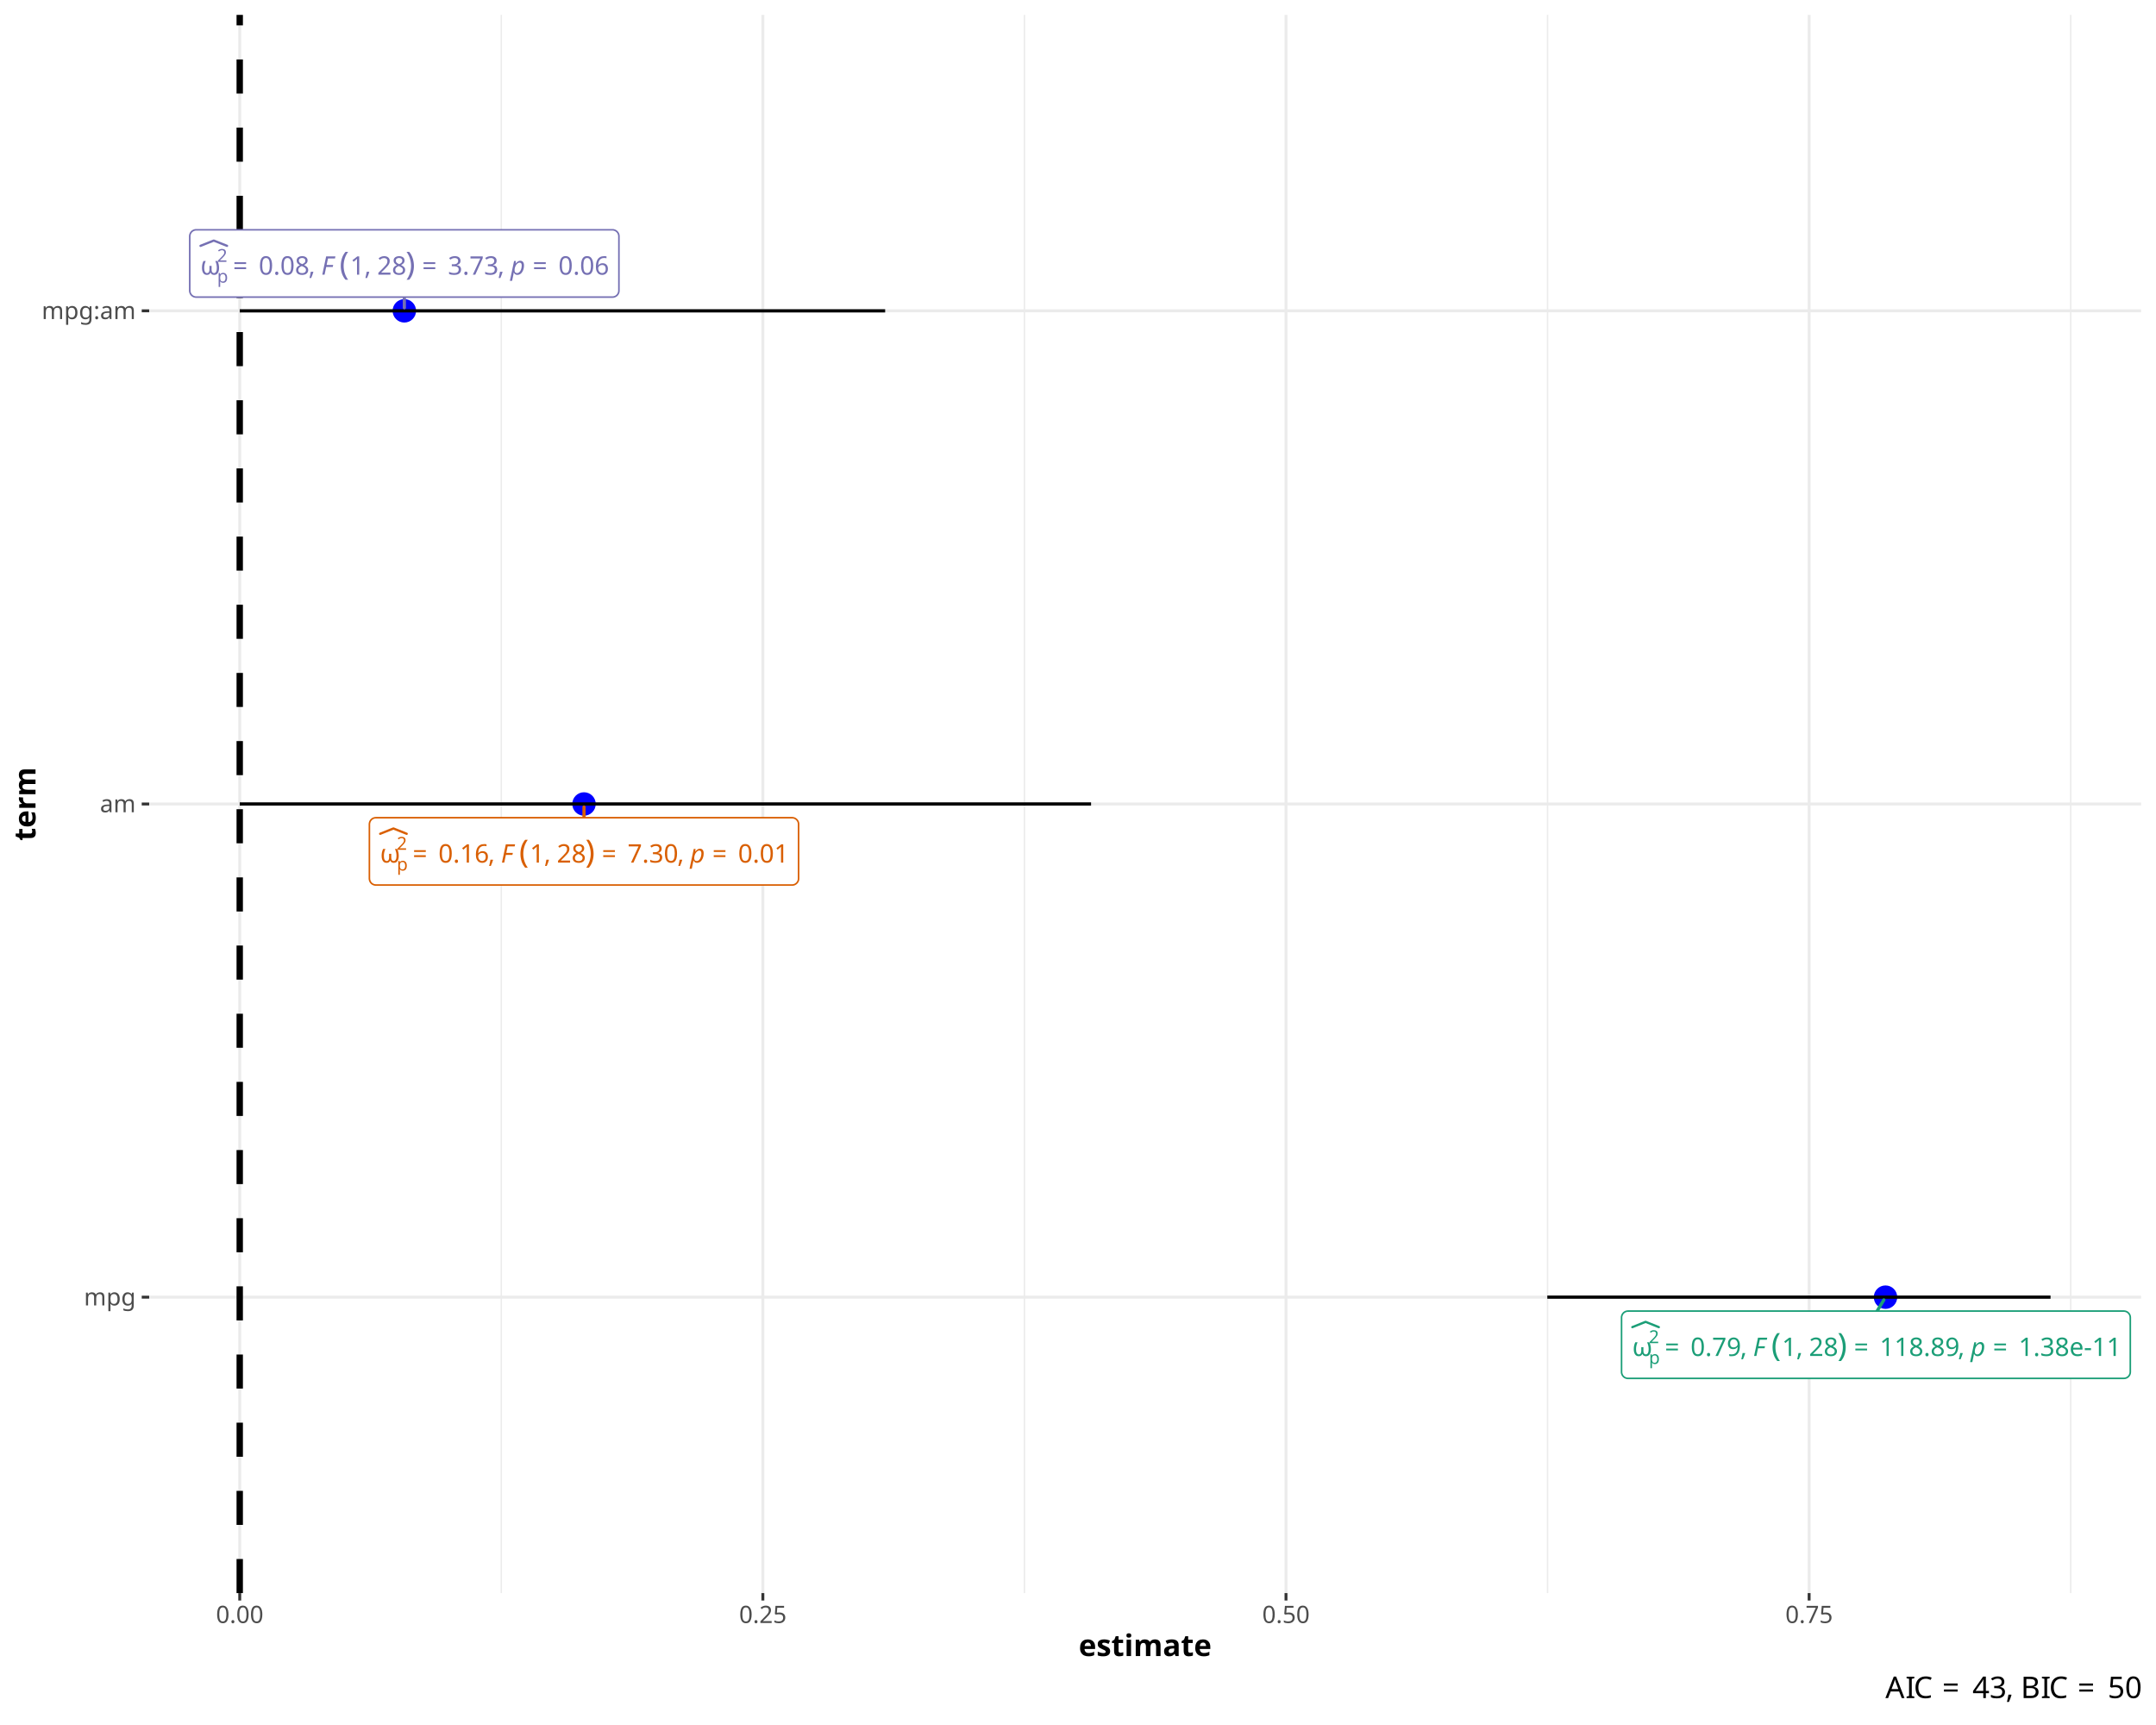
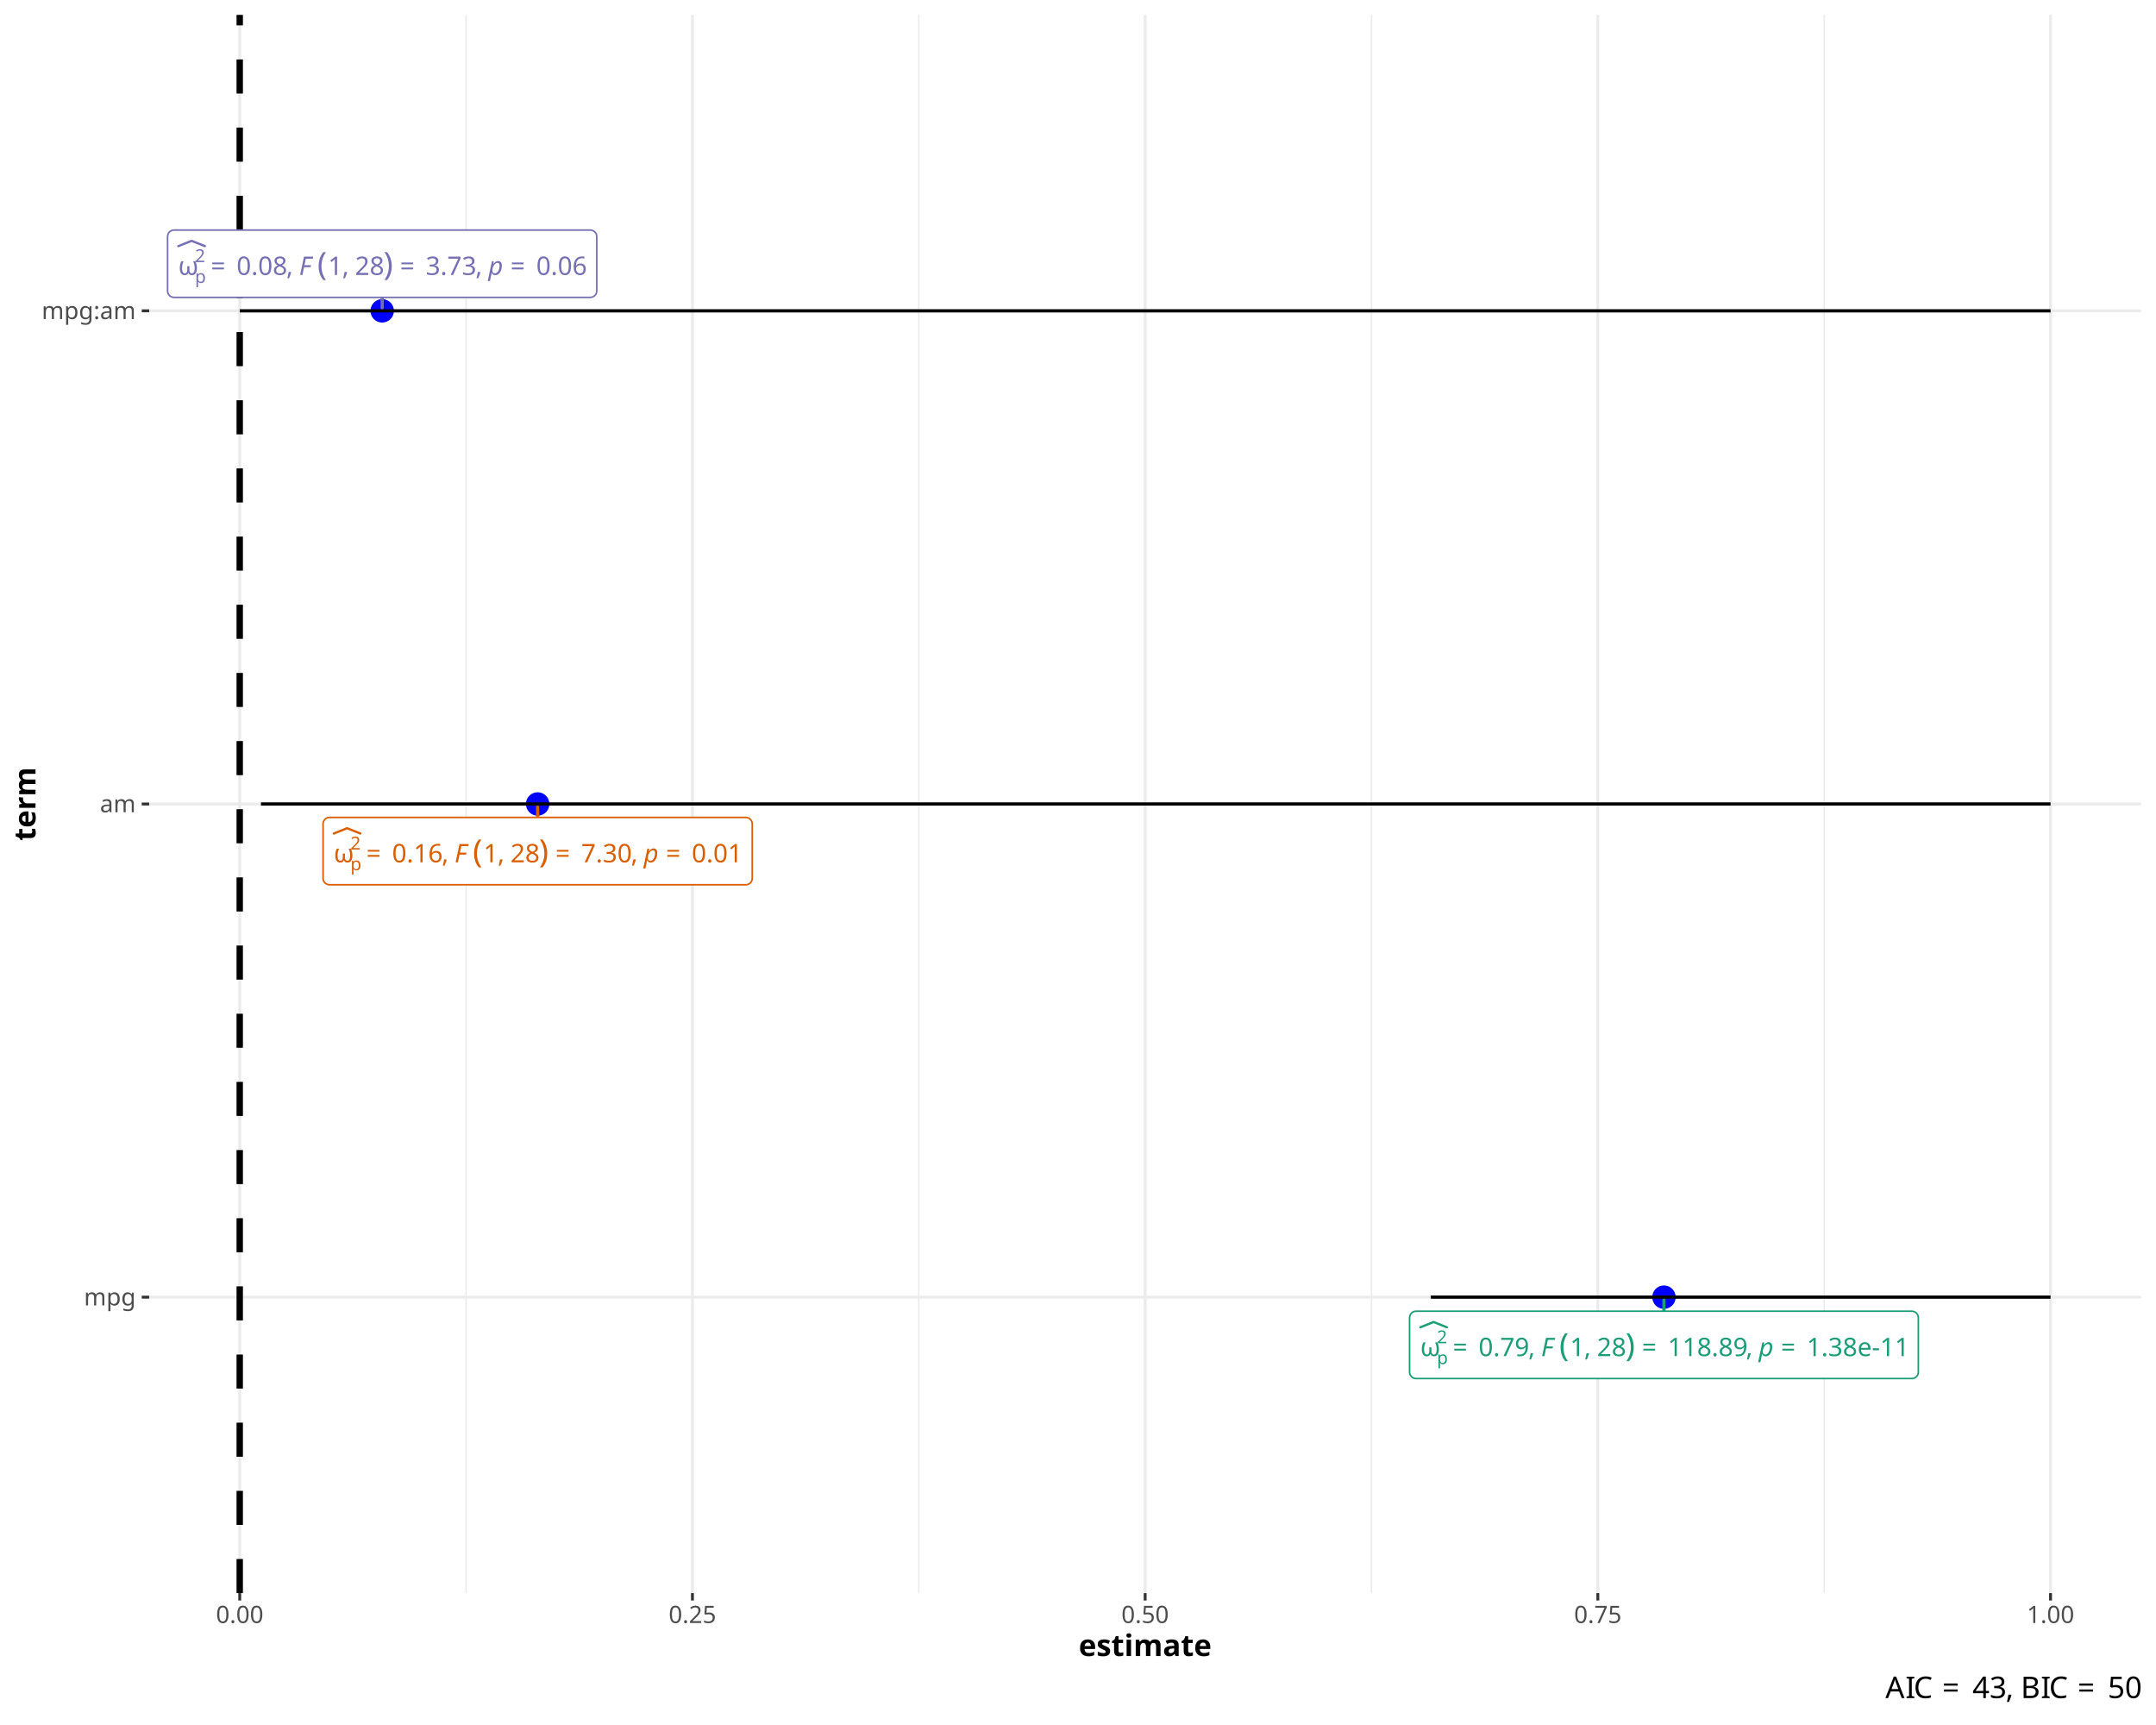
<svg xmlns="http://www.w3.org/2000/svg" class="svglite" data-engine-version="2.0" width="720.00pt" height="576.00pt" viewBox="0 0 720.00 576.00">
  <defs>
    <style type="text/css">
    .svglite line, .svglite polyline, .svglite polygon, .svglite path, .svglite rect, .svglite circle {
      fill: none;
      stroke: #000000;
      stroke-linecap: round;
      stroke-linejoin: round;
      stroke-miterlimit: 10.00;
    }
  </style>
  </defs>
  <rect width="100%" height="100%" style="stroke: none; fill: #FFFFFF;" />
  <defs>
    <clipPath id="cpMC4wMHw3MjAuMDB8MC4wMHw1NzYuMDA=">
      <rect x="0.00" y="0.00" width="720.00" height="576.00" />
    </clipPath>
  </defs>
  <g clip-path="url(#cpMC4wMHw3MjAuMDB8MC4wMHw1NzYuMDA=)">
    <rect x="0.00" y="0.00" width="720.00" height="576.00" style="stroke-width: 0.97; stroke: #FFFFFF; fill: #FFFFFF;" />
  </g>
  <defs>
    <clipPath id="cpNDkuODJ8NzE1LjAyfDQuOTh8NTMxLjk1">
      <rect x="49.82" y="4.98" width="665.20" height="526.97" />
    </clipPath>
  </defs>
  <g clip-path="url(#cpNDkuODJ8NzE1LjAyfDQuOTh8NTMxLjk1)">
    <rect x="49.82" y="4.98" width="665.20" height="526.97" style="stroke-width: 0.97; stroke: none; fill: #FFFFFF;" />
-     <polyline points="167.41,531.95 167.41,4.98 " style="stroke-width: 0.48; stroke: #EBEBEB; stroke-linecap: butt;" />
-     <polyline points="342.11,531.95 342.11,4.98 " style="stroke-width: 0.48; stroke: #EBEBEB; stroke-linecap: butt;" />
-     <polyline points="516.81,531.95 516.81,4.98 " style="stroke-width: 0.48; stroke: #EBEBEB; stroke-linecap: butt;" />
-     <polyline points="691.51,531.95 691.51,4.98 " style="stroke-width: 0.48; stroke: #EBEBEB; stroke-linecap: butt;" />
+     <polyline points="155.65,531.95 155.65,4.98 " style="stroke-width: 0.48; stroke: #EBEBEB; stroke-linecap: butt;" />
+     <polyline points="306.83,531.95 306.83,4.98 " style="stroke-width: 0.48; stroke: #EBEBEB; stroke-linecap: butt;" />
+     <polyline points="458.01,531.95 458.01,4.98 " style="stroke-width: 0.48; stroke: #EBEBEB; stroke-linecap: butt;" />
+     <polyline points="609.19,531.95 609.19,4.98 " style="stroke-width: 0.48; stroke: #EBEBEB; stroke-linecap: butt;" />
    <polyline points="49.82,433.14 715.02,433.14 " style="stroke-width: 0.97; stroke: #EBEBEB; stroke-linecap: butt;" />
    <polyline points="49.82,268.46 715.02,268.46 " style="stroke-width: 0.97; stroke: #EBEBEB; stroke-linecap: butt;" />
    <polyline points="49.82,103.79 715.02,103.79 " style="stroke-width: 0.97; stroke: #EBEBEB; stroke-linecap: butt;" />
    <polyline points="80.06,531.95 80.06,4.98 " style="stroke-width: 0.97; stroke: #EBEBEB; stroke-linecap: butt;" />
-     <polyline points="254.76,531.95 254.76,4.98 " style="stroke-width: 0.97; stroke: #EBEBEB; stroke-linecap: butt;" />
-     <polyline points="429.46,531.95 429.46,4.98 " style="stroke-width: 0.97; stroke: #EBEBEB; stroke-linecap: butt;" />
-     <polyline points="604.16,531.95 604.16,4.98 " style="stroke-width: 0.97; stroke: #EBEBEB; stroke-linecap: butt;" />
-     <circle cx="629.67" cy="433.14" r="3.56" style="stroke-width: 0.71; stroke: #0000FF; fill: #0000FF;" />
-     <circle cx="195.03" cy="268.46" r="3.56" style="stroke-width: 0.71; stroke: #0000FF; fill: #0000FF;" />
-     <circle cx="135.03" cy="103.79" r="3.56" style="stroke-width: 0.71; stroke: #0000FF; fill: #0000FF;" />
+     <polyline points="231.24,531.95 231.24,4.98 " style="stroke-width: 0.97; stroke: #EBEBEB; stroke-linecap: butt;" />
+     <polyline points="382.42,531.95 382.42,4.98 " style="stroke-width: 0.97; stroke: #EBEBEB; stroke-linecap: butt;" />
+     <polyline points="533.60,531.95 533.60,4.98 " style="stroke-width: 0.97; stroke: #EBEBEB; stroke-linecap: butt;" />
+     <polyline points="684.78,531.95 684.78,4.98 " style="stroke-width: 0.97; stroke: #EBEBEB; stroke-linecap: butt;" />
+     <circle cx="555.68" cy="433.14" r="3.56" style="stroke-width: 0.71; stroke: #0000FF; fill: #0000FF;" />
+     <circle cx="179.55" cy="268.46" r="3.56" style="stroke-width: 0.71; stroke: #0000FF; fill: #0000FF;" />
+     <circle cx="127.63" cy="103.79" r="3.56" style="stroke-width: 0.71; stroke: #0000FF; fill: #0000FF;" />
    <polyline points="684.78,433.14 684.78,433.14 " style="stroke-width: 1.07; stroke-linecap: butt;" />
-     <polyline points="684.78,433.14 516.73,433.14 " style="stroke-width: 1.07; stroke-linecap: butt;" />
-     <polyline points="516.73,433.14 516.73,433.14 " style="stroke-width: 1.07; stroke-linecap: butt;" />
-     <polyline points="364.36,268.46 364.36,268.46 " style="stroke-width: 1.07; stroke-linecap: butt;" />
-     <polyline points="364.36,268.46 80.06,268.46 " style="stroke-width: 1.07; stroke-linecap: butt;" />
-     <polyline points="80.06,268.46 80.06,268.46 " style="stroke-width: 1.07; stroke-linecap: butt;" />
-     <polyline points="295.60,103.79 295.60,103.79 " style="stroke-width: 1.07; stroke-linecap: butt;" />
-     <polyline points="295.60,103.79 80.06,103.79 " style="stroke-width: 1.07; stroke-linecap: butt;" />
+     <polyline points="684.78,433.14 477.82,433.14 " style="stroke-width: 1.07; stroke-linecap: butt;" />
+     <polyline points="477.82,433.14 477.82,433.14 " style="stroke-width: 1.07; stroke-linecap: butt;" />
+     <polyline points="684.78,268.46 684.78,268.46 " style="stroke-width: 1.07; stroke-linecap: butt;" />
+     <polyline points="684.78,268.46 87.15,268.46 " style="stroke-width: 1.07; stroke-linecap: butt;" />
+     <polyline points="87.15,268.46 87.15,268.46 " style="stroke-width: 1.07; stroke-linecap: butt;" />
+     <polyline points="684.78,103.79 684.78,103.79 " style="stroke-width: 1.07; stroke-linecap: butt;" />
+     <polyline points="684.78,103.79 80.06,103.79 " style="stroke-width: 1.07; stroke-linecap: butt;" />
    <polyline points="80.06,103.79 80.06,103.79 " style="stroke-width: 1.07; stroke-linecap: butt;" />
    <line x1="80.06" y1="531.95" x2="80.06" y2="4.98" style="stroke-width: 2.13; stroke-dasharray: 11.38,11.38; stroke-linecap: butt;" />
-     <line x1="626.86" y1="437.78" x2="629.11" y2="434.07" style="stroke-width: 1.07; stroke: #1B9E77;" />
-     <line x1="195.03" y1="273.04" x2="195.03" y2="269.49" style="stroke-width: 1.07; stroke: #D95F02;" />
-     <line x1="135.03" y1="99.21" x2="135.03" y2="102.76" style="stroke-width: 1.07; stroke: #7570B3;" />
-     <polygon points="543.68,460.26 709.26,460.26 709.17,460.26 709.52,460.25 709.86,460.18 710.18,460.06 710.49,459.88 710.75,459.66 710.99,459.40 711.17,459.11 711.31,458.79 711.39,458.45 711.42,458.10 711.42,458.10 711.42,439.94 711.42,439.94 711.39,439.60 711.31,439.26 711.17,438.94 710.99,438.65 710.75,438.39 710.49,438.17 710.18,437.99 709.86,437.87 709.52,437.80 709.26,437.78 543.68,437.78 543.94,437.80 543.59,437.79 543.24,437.83 542.91,437.92 542.60,438.07 542.31,438.27 542.06,438.51 541.85,438.79 541.69,439.10 541.58,439.43 541.52,439.77 541.52,439.94 541.52,458.10 541.52,457.93 541.52,458.28 541.58,458.62 541.69,458.95 541.85,459.26 542.06,459.54 542.31,459.78 542.60,459.98 542.91,460.12 543.24,460.22 543.59,460.26 " style="stroke-width: 0.53; stroke: #1B9E77; fill: #FFFFFF;" />
-     <text x="545.12" y="452.78" style="font-size: 8.54px; fill: #1B9E77; font-family: sans;" textLength="5.53px" lengthAdjust="spacingAndGlyphs">ω</text>
-     <text x="550.65" y="455.42" style="font-size: 5.98px; fill: #1B9E77; font-family: sans;" textLength="3.32px" lengthAdjust="spacingAndGlyphs">p</text>
-     <text x="550.65" y="448.49" style="font-size: 5.98px; fill: #1B9E77; font-family: sans;" textLength="3.32px" lengthAdjust="spacingAndGlyphs">2</text>
-     <polyline points="545.12,443.15 549.54,441.38 553.97,443.15 " style="stroke-width: 0.75; stroke: #1B9E77;" />
-     <text x="555.95" y="452.78" style="font-size: 8.54px; fill: #1B9E77; font-family: sans;" textLength="6.63px" lengthAdjust="spacingAndGlyphs">=</text>
-     <text x="564.55" y="452.78" style="font-size: 8.54px; fill: #1B9E77; font-family: sans;" textLength="16.61px" lengthAdjust="spacingAndGlyphs">0.79</text>
-     <text x="581.16" y="452.78" style="font-size: 8.54px; fill: #1B9E77; font-family: sans;" textLength="2.14px" lengthAdjust="spacingAndGlyphs">,</text>
-     <text x="583.30" y="452.78" style="font-size: 8.54px; fill: #1B9E77; font-family: sans;" textLength="2.14px" lengthAdjust="spacingAndGlyphs"> </text>
-     <text x="585.44" y="452.78" style="font-size: 8.54px; font-style: italic; fill: #1B9E77; font-family: sans;" textLength="5.21px" lengthAdjust="spacingAndGlyphs">F</text>
-     <text x="591.53" y="452.78" style="font-size: 10.67px; fill: #1B9E77; font-family: sans;" textLength="3.55px" lengthAdjust="spacingAndGlyphs">(</text>
-     <text x="595.08" y="452.78" style="font-size: 8.54px; fill: #1B9E77; font-family: sans;" textLength="4.75px" lengthAdjust="spacingAndGlyphs">1</text>
-     <text x="599.83" y="452.78" style="font-size: 8.54px; fill: #1B9E77; font-family: sans;" textLength="2.14px" lengthAdjust="spacingAndGlyphs">,</text>
-     <text x="601.97" y="452.78" style="font-size: 8.54px; fill: #1B9E77; font-family: sans;" textLength="2.14px" lengthAdjust="spacingAndGlyphs"> </text>
-     <text x="604.10" y="452.78" style="font-size: 8.54px; fill: #1B9E77; font-family: sans;" textLength="9.50px" lengthAdjust="spacingAndGlyphs">28</text>
-     <text x="613.60" y="452.78" style="font-size: 10.67px; fill: #1B9E77; font-family: sans;" textLength="3.55px" lengthAdjust="spacingAndGlyphs">)</text>
-     <text x="619.12" y="452.78" style="font-size: 8.54px; fill: #1B9E77; font-family: sans;" textLength="6.63px" lengthAdjust="spacingAndGlyphs">=</text>
-     <text x="627.72" y="452.78" style="font-size: 8.54px; fill: #1B9E77; font-family: sans;" textLength="26.11px" lengthAdjust="spacingAndGlyphs">118.89</text>
-     <text x="653.83" y="452.78" style="font-size: 8.54px; fill: #1B9E77; font-family: sans;" textLength="2.14px" lengthAdjust="spacingAndGlyphs">,</text>
-     <text x="655.97" y="452.78" style="font-size: 8.54px; fill: #1B9E77; font-family: sans;" textLength="2.14px" lengthAdjust="spacingAndGlyphs"> </text>
-     <text x="658.10" y="452.78" style="font-size: 8.54px; font-style: italic; fill: #1B9E77; font-family: sans;" textLength="4.75px" lengthAdjust="spacingAndGlyphs">p</text>
-     <text x="665.52" y="452.78" style="font-size: 8.54px; fill: #1B9E77; font-family: sans;" textLength="6.63px" lengthAdjust="spacingAndGlyphs">=</text>
-     <text x="674.12" y="452.78" style="font-size: 8.54px; fill: #1B9E77; font-family: sans;" textLength="33.70px" lengthAdjust="spacingAndGlyphs">1.38e-11</text>
-     <polygon points="125.52,295.52 264.53,295.52 264.44,295.52 264.79,295.51 265.13,295.44 265.45,295.32 265.75,295.14 266.02,294.92 266.25,294.66 266.44,294.37 266.58,294.05 266.66,293.71 266.69,293.36 266.69,293.36 266.69,275.20 266.69,275.20 266.66,274.86 266.58,274.52 266.44,274.20 266.25,273.91 266.02,273.65 265.75,273.43 265.45,273.25 265.13,273.13 264.79,273.06 264.53,273.04 125.52,273.04 125.78,273.06 125.44,273.05 125.09,273.09 124.76,273.18 124.44,273.33 124.16,273.53 123.91,273.77 123.70,274.05 123.54,274.36 123.43,274.69 123.37,275.03 123.36,275.20 123.36,293.36 123.37,293.19 123.37,293.54 123.43,293.88 123.54,294.21 123.70,294.52 123.91,294.80 124.16,295.04 124.44,295.23 124.76,295.38 125.09,295.48 125.44,295.52 " style="stroke-width: 0.53; stroke: #D95F02; fill: #FFFFFF;" />
-     <text x="126.96" y="288.04" style="font-size: 8.54px; fill: #D95F02; font-family: sans;" textLength="5.53px" lengthAdjust="spacingAndGlyphs">ω</text>
-     <text x="132.50" y="290.68" style="font-size: 5.98px; fill: #D95F02; font-family: sans;" textLength="3.32px" lengthAdjust="spacingAndGlyphs">p</text>
-     <text x="132.50" y="283.75" style="font-size: 5.98px; fill: #D95F02; font-family: sans;" textLength="3.32px" lengthAdjust="spacingAndGlyphs">2</text>
-     <polyline points="126.96,278.41 131.39,276.64 135.82,278.41 " style="stroke-width: 0.75; stroke: #D95F02;" />
-     <text x="137.80" y="288.04" style="font-size: 8.54px; fill: #D95F02; font-family: sans;" textLength="6.63px" lengthAdjust="spacingAndGlyphs">=</text>
-     <text x="146.40" y="288.04" style="font-size: 8.54px; fill: #D95F02; font-family: sans;" textLength="16.61px" lengthAdjust="spacingAndGlyphs">0.16</text>
-     <text x="163.01" y="288.04" style="font-size: 8.54px; fill: #D95F02; font-family: sans;" textLength="2.14px" lengthAdjust="spacingAndGlyphs">,</text>
-     <text x="165.15" y="288.04" style="font-size: 8.54px; fill: #D95F02; font-family: sans;" textLength="2.14px" lengthAdjust="spacingAndGlyphs"> </text>
-     <text x="167.28" y="288.04" style="font-size: 8.54px; font-style: italic; fill: #D95F02; font-family: sans;" textLength="5.21px" lengthAdjust="spacingAndGlyphs">F</text>
-     <text x="173.38" y="288.04" style="font-size: 10.67px; fill: #D95F02; font-family: sans;" textLength="3.55px" lengthAdjust="spacingAndGlyphs">(</text>
-     <text x="176.93" y="288.04" style="font-size: 8.54px; fill: #D95F02; font-family: sans;" textLength="4.75px" lengthAdjust="spacingAndGlyphs">1</text>
-     <text x="181.68" y="288.04" style="font-size: 8.54px; fill: #D95F02; font-family: sans;" textLength="2.14px" lengthAdjust="spacingAndGlyphs">,</text>
-     <text x="183.82" y="288.04" style="font-size: 8.54px; fill: #D95F02; font-family: sans;" textLength="2.14px" lengthAdjust="spacingAndGlyphs"> </text>
-     <text x="185.95" y="288.04" style="font-size: 8.54px; fill: #D95F02; font-family: sans;" textLength="9.50px" lengthAdjust="spacingAndGlyphs">28</text>
-     <text x="195.45" y="288.04" style="font-size: 10.67px; fill: #D95F02; font-family: sans;" textLength="3.55px" lengthAdjust="spacingAndGlyphs">)</text>
-     <text x="200.97" y="288.04" style="font-size: 8.54px; fill: #D95F02; font-family: sans;" textLength="6.63px" lengthAdjust="spacingAndGlyphs">=</text>
-     <text x="209.57" y="288.04" style="font-size: 8.54px; fill: #D95F02; font-family: sans;" textLength="16.61px" lengthAdjust="spacingAndGlyphs">7.30</text>
-     <text x="226.19" y="288.04" style="font-size: 8.54px; fill: #D95F02; font-family: sans;" textLength="2.14px" lengthAdjust="spacingAndGlyphs">,</text>
-     <text x="228.32" y="288.04" style="font-size: 8.54px; fill: #D95F02; font-family: sans;" textLength="2.14px" lengthAdjust="spacingAndGlyphs"> </text>
-     <text x="230.46" y="288.04" style="font-size: 8.54px; font-style: italic; fill: #D95F02; font-family: sans;" textLength="4.75px" lengthAdjust="spacingAndGlyphs">p</text>
-     <text x="237.87" y="288.04" style="font-size: 8.54px; fill: #D95F02; font-family: sans;" textLength="6.63px" lengthAdjust="spacingAndGlyphs">=</text>
-     <text x="246.47" y="288.04" style="font-size: 8.54px; fill: #D95F02; font-family: sans;" textLength="16.61px" lengthAdjust="spacingAndGlyphs">0.01</text>
-     <polygon points="65.52,99.21 204.53,99.21 204.44,99.21 204.79,99.19 205.13,99.12 205.45,99.00 205.75,98.83 206.02,98.61 206.25,98.35 206.44,98.05 206.58,97.73 206.66,97.39 206.69,97.05 206.69,97.05 206.69,78.89 206.69,78.89 206.66,78.54 206.58,78.20 206.44,77.88 206.25,77.59 206.02,77.33 205.75,77.11 205.45,76.94 205.13,76.81 204.79,76.74 204.53,76.73 65.52,76.73 65.79,76.74 65.44,76.73 65.09,76.77 64.76,76.87 64.44,77.02 64.16,77.21 63.91,77.45 63.70,77.73 63.54,78.04 63.43,78.37 63.37,78.71 63.36,78.89 63.36,97.05 63.37,96.87 63.37,97.22 63.43,97.56 63.54,97.89 63.70,98.20 63.91,98.48 64.16,98.72 64.44,98.92 64.76,99.07 65.09,99.16 65.44,99.21 " style="stroke-width: 0.53; stroke: #7570B3; fill: #FFFFFF;" />
-     <text x="66.96" y="91.72" style="font-size: 8.54px; fill: #7570B3; font-family: sans;" textLength="5.53px" lengthAdjust="spacingAndGlyphs">ω</text>
-     <text x="72.50" y="94.37" style="font-size: 5.98px; fill: #7570B3; font-family: sans;" textLength="3.32px" lengthAdjust="spacingAndGlyphs">p</text>
-     <text x="72.50" y="87.44" style="font-size: 5.98px; fill: #7570B3; font-family: sans;" textLength="3.32px" lengthAdjust="spacingAndGlyphs">2</text>
-     <polyline points="66.96,82.09 71.39,80.33 75.82,82.09 " style="stroke-width: 0.75; stroke: #7570B3;" />
-     <text x="77.80" y="91.72" style="font-size: 8.54px; fill: #7570B3; font-family: sans;" textLength="6.63px" lengthAdjust="spacingAndGlyphs">=</text>
-     <text x="86.40" y="91.72" style="font-size: 8.54px; fill: #7570B3; font-family: sans;" textLength="16.61px" lengthAdjust="spacingAndGlyphs">0.08</text>
-     <text x="103.01" y="91.72" style="font-size: 8.54px; fill: #7570B3; font-family: sans;" textLength="2.14px" lengthAdjust="spacingAndGlyphs">,</text>
-     <text x="105.15" y="91.72" style="font-size: 8.54px; fill: #7570B3; font-family: sans;" textLength="2.14px" lengthAdjust="spacingAndGlyphs"> </text>
-     <text x="107.28" y="91.72" style="font-size: 8.54px; font-style: italic; fill: #7570B3; font-family: sans;" textLength="5.21px" lengthAdjust="spacingAndGlyphs">F</text>
-     <text x="113.38" y="91.72" style="font-size: 10.67px; fill: #7570B3; font-family: sans;" textLength="3.55px" lengthAdjust="spacingAndGlyphs">(</text>
-     <text x="116.93" y="91.72" style="font-size: 8.54px; fill: #7570B3; font-family: sans;" textLength="4.75px" lengthAdjust="spacingAndGlyphs">1</text>
-     <text x="121.68" y="91.72" style="font-size: 8.54px; fill: #7570B3; font-family: sans;" textLength="2.14px" lengthAdjust="spacingAndGlyphs">,</text>
-     <text x="123.82" y="91.72" style="font-size: 8.54px; fill: #7570B3; font-family: sans;" textLength="2.14px" lengthAdjust="spacingAndGlyphs"> </text>
-     <text x="125.95" y="91.72" style="font-size: 8.54px; fill: #7570B3; font-family: sans;" textLength="9.50px" lengthAdjust="spacingAndGlyphs">28</text>
-     <text x="135.45" y="91.72" style="font-size: 10.67px; fill: #7570B3; font-family: sans;" textLength="3.55px" lengthAdjust="spacingAndGlyphs">)</text>
-     <text x="140.97" y="91.72" style="font-size: 8.54px; fill: #7570B3; font-family: sans;" textLength="6.63px" lengthAdjust="spacingAndGlyphs">=</text>
-     <text x="149.57" y="91.72" style="font-size: 8.54px; fill: #7570B3; font-family: sans;" textLength="16.61px" lengthAdjust="spacingAndGlyphs">3.73</text>
-     <text x="166.19" y="91.72" style="font-size: 8.54px; fill: #7570B3; font-family: sans;" textLength="2.14px" lengthAdjust="spacingAndGlyphs">,</text>
-     <text x="168.32" y="91.72" style="font-size: 8.54px; fill: #7570B3; font-family: sans;" textLength="2.14px" lengthAdjust="spacingAndGlyphs"> </text>
-     <text x="170.46" y="91.72" style="font-size: 8.54px; font-style: italic; fill: #7570B3; font-family: sans;" textLength="4.75px" lengthAdjust="spacingAndGlyphs">p</text>
-     <text x="177.87" y="91.72" style="font-size: 8.54px; fill: #7570B3; font-family: sans;" textLength="6.63px" lengthAdjust="spacingAndGlyphs">=</text>
-     <text x="186.47" y="91.72" style="font-size: 8.54px; fill: #7570B3; font-family: sans;" textLength="16.61px" lengthAdjust="spacingAndGlyphs">0.06</text>
+     <line x1="555.68" y1="437.83" x2="555.68" y2="434.17" style="stroke-width: 1.07; stroke: #1B9E77;" />
+     <line x1="179.55" y1="272.95" x2="179.55" y2="269.49" style="stroke-width: 1.07; stroke: #D95F02;" />
+     <line x1="127.63" y1="99.30" x2="127.63" y2="102.76" style="stroke-width: 1.07; stroke: #7570B3;" />
+     <polygon points="472.89,460.31 638.47,460.31 638.38,460.31 638.73,460.30 639.07,460.23 639.40,460.11 639.70,459.93 639.97,459.71 640.20,459.45 640.38,459.16 640.52,458.84 640.60,458.50 640.63,458.15 640.63,458.15 640.63,439.99 640.63,439.99 640.60,439.65 640.52,439.31 640.38,438.99 640.20,438.70 639.97,438.44 639.70,438.22 639.40,438.04 639.07,437.92 638.73,437.85 638.47,437.83 472.89,437.83 473.15,437.85 472.80,437.83 472.46,437.88 472.12,437.97 471.81,438.12 471.52,438.32 471.27,438.56 471.06,438.84 470.90,439.15 470.79,439.48 470.74,439.82 470.73,439.99 470.73,458.15 470.74,457.98 470.74,458.33 470.79,458.67 470.90,459.00 471.06,459.31 471.27,459.59 471.52,459.83 471.81,460.02 472.12,460.17 472.46,460.27 472.80,460.31 " style="stroke-width: 0.53; stroke: #1B9E77; fill: #FFFFFF;" />
+     <text x="474.33" y="452.83" style="font-size: 8.54px; fill: #1B9E77; font-family: sans;" textLength="5.53px" lengthAdjust="spacingAndGlyphs">ω</text>
+     <text x="479.86" y="455.47" style="font-size: 5.98px; fill: #1B9E77; font-family: sans;" textLength="3.32px" lengthAdjust="spacingAndGlyphs">p</text>
+     <text x="479.86" y="448.54" style="font-size: 5.98px; fill: #1B9E77; font-family: sans;" textLength="3.32px" lengthAdjust="spacingAndGlyphs">2</text>
+     <polyline points="474.33,443.20 478.76,441.43 483.18,443.20 " style="stroke-width: 0.75; stroke: #1B9E77;" />
+     <text x="485.16" y="452.83" style="font-size: 8.54px; fill: #1B9E77; font-family: sans;" textLength="6.63px" lengthAdjust="spacingAndGlyphs">=</text>
+     <text x="493.76" y="452.83" style="font-size: 8.54px; fill: #1B9E77; font-family: sans;" textLength="16.61px" lengthAdjust="spacingAndGlyphs">0.79</text>
+     <text x="510.38" y="452.83" style="font-size: 8.54px; fill: #1B9E77; font-family: sans;" textLength="2.14px" lengthAdjust="spacingAndGlyphs">,</text>
+     <text x="512.51" y="452.83" style="font-size: 8.54px; fill: #1B9E77; font-family: sans;" textLength="2.14px" lengthAdjust="spacingAndGlyphs"> </text>
+     <text x="514.65" y="452.83" style="font-size: 8.54px; font-style: italic; fill: #1B9E77; font-family: sans;" textLength="5.21px" lengthAdjust="spacingAndGlyphs">F</text>
+     <text x="520.74" y="452.83" style="font-size: 10.67px; fill: #1B9E77; font-family: sans;" textLength="3.55px" lengthAdjust="spacingAndGlyphs">(</text>
+     <text x="524.30" y="452.83" style="font-size: 8.54px; fill: #1B9E77; font-family: sans;" textLength="4.75px" lengthAdjust="spacingAndGlyphs">1</text>
+     <text x="529.04" y="452.83" style="font-size: 8.54px; fill: #1B9E77; font-family: sans;" textLength="2.14px" lengthAdjust="spacingAndGlyphs">,</text>
+     <text x="531.18" y="452.83" style="font-size: 8.54px; fill: #1B9E77; font-family: sans;" textLength="2.14px" lengthAdjust="spacingAndGlyphs"> </text>
+     <text x="533.31" y="452.83" style="font-size: 8.54px; fill: #1B9E77; font-family: sans;" textLength="9.50px" lengthAdjust="spacingAndGlyphs">28</text>
+     <text x="542.81" y="452.83" style="font-size: 10.67px; fill: #1B9E77; font-family: sans;" textLength="3.55px" lengthAdjust="spacingAndGlyphs">)</text>
+     <text x="548.33" y="452.83" style="font-size: 8.54px; fill: #1B9E77; font-family: sans;" textLength="6.63px" lengthAdjust="spacingAndGlyphs">=</text>
+     <text x="556.94" y="452.83" style="font-size: 8.54px; fill: #1B9E77; font-family: sans;" textLength="26.11px" lengthAdjust="spacingAndGlyphs">118.89</text>
+     <text x="583.05" y="452.83" style="font-size: 8.54px; fill: #1B9E77; font-family: sans;" textLength="2.14px" lengthAdjust="spacingAndGlyphs">,</text>
+     <text x="585.18" y="452.83" style="font-size: 8.54px; fill: #1B9E77; font-family: sans;" textLength="2.14px" lengthAdjust="spacingAndGlyphs"> </text>
+     <text x="587.32" y="452.83" style="font-size: 8.54px; font-style: italic; fill: #1B9E77; font-family: sans;" textLength="4.75px" lengthAdjust="spacingAndGlyphs">p</text>
+     <text x="594.73" y="452.83" style="font-size: 8.54px; fill: #1B9E77; font-family: sans;" textLength="6.63px" lengthAdjust="spacingAndGlyphs">=</text>
+     <text x="603.33" y="452.83" style="font-size: 8.54px; fill: #1B9E77; font-family: sans;" textLength="33.70px" lengthAdjust="spacingAndGlyphs">1.38e-11</text>
+     <polygon points="110.05,295.43 249.05,295.43 248.96,295.43 249.31,295.42 249.65,295.35 249.98,295.23 250.28,295.05 250.55,294.83 250.78,294.57 250.96,294.28 251.10,293.96 251.18,293.62 251.21,293.27 251.21,293.27 251.21,275.11 251.21,275.11 251.18,274.77 251.10,274.43 250.96,274.11 250.78,273.82 250.55,273.56 250.28,273.34 249.98,273.16 249.65,273.04 249.31,272.97 249.05,272.95 110.05,272.95 110.31,272.97 109.96,272.96 109.62,273.00 109.28,273.09 108.97,273.24 108.68,273.44 108.43,273.68 108.22,273.96 108.06,274.27 107.95,274.60 107.89,274.94 107.89,275.11 107.89,293.27 107.89,293.10 107.89,293.45 107.95,293.79 108.06,294.12 108.22,294.43 108.43,294.71 108.68,294.95 108.97,295.15 109.28,295.29 109.62,295.39 109.96,295.43 " style="stroke-width: 0.53; stroke: #D95F02; fill: #FFFFFF;" />
+     <text x="111.49" y="287.95" style="font-size: 8.54px; fill: #D95F02; font-family: sans;" textLength="5.53px" lengthAdjust="spacingAndGlyphs">ω</text>
+     <text x="117.02" y="290.59" style="font-size: 5.98px; fill: #D95F02; font-family: sans;" textLength="3.32px" lengthAdjust="spacingAndGlyphs">p</text>
+     <text x="117.02" y="283.66" style="font-size: 5.98px; fill: #D95F02; font-family: sans;" textLength="3.32px" lengthAdjust="spacingAndGlyphs">2</text>
+     <polyline points="111.49,278.32 115.91,276.55 120.34,278.32 " style="stroke-width: 0.75; stroke: #D95F02;" />
+     <text x="122.32" y="287.95" style="font-size: 8.54px; fill: #D95F02; font-family: sans;" textLength="6.63px" lengthAdjust="spacingAndGlyphs">=</text>
+     <text x="130.92" y="287.95" style="font-size: 8.54px; fill: #D95F02; font-family: sans;" textLength="16.61px" lengthAdjust="spacingAndGlyphs">0.16</text>
+     <text x="147.54" y="287.95" style="font-size: 8.54px; fill: #D95F02; font-family: sans;" textLength="2.14px" lengthAdjust="spacingAndGlyphs">,</text>
+     <text x="149.67" y="287.95" style="font-size: 8.54px; fill: #D95F02; font-family: sans;" textLength="2.14px" lengthAdjust="spacingAndGlyphs"> </text>
+     <text x="151.81" y="287.95" style="font-size: 8.54px; font-style: italic; fill: #D95F02; font-family: sans;" textLength="5.21px" lengthAdjust="spacingAndGlyphs">F</text>
+     <text x="157.90" y="287.95" style="font-size: 10.67px; fill: #D95F02; font-family: sans;" textLength="3.55px" lengthAdjust="spacingAndGlyphs">(</text>
+     <text x="161.45" y="287.95" style="font-size: 8.54px; fill: #D95F02; font-family: sans;" textLength="4.75px" lengthAdjust="spacingAndGlyphs">1</text>
+     <text x="166.20" y="287.95" style="font-size: 8.54px; fill: #D95F02; font-family: sans;" textLength="2.14px" lengthAdjust="spacingAndGlyphs">,</text>
+     <text x="168.34" y="287.95" style="font-size: 8.54px; fill: #D95F02; font-family: sans;" textLength="2.14px" lengthAdjust="spacingAndGlyphs"> </text>
+     <text x="170.47" y="287.95" style="font-size: 8.54px; fill: #D95F02; font-family: sans;" textLength="9.50px" lengthAdjust="spacingAndGlyphs">28</text>
+     <text x="179.97" y="287.95" style="font-size: 10.67px; fill: #D95F02; font-family: sans;" textLength="3.55px" lengthAdjust="spacingAndGlyphs">)</text>
+     <text x="185.49" y="287.95" style="font-size: 8.54px; fill: #D95F02; font-family: sans;" textLength="6.63px" lengthAdjust="spacingAndGlyphs">=</text>
+     <text x="194.09" y="287.95" style="font-size: 8.54px; fill: #D95F02; font-family: sans;" textLength="16.61px" lengthAdjust="spacingAndGlyphs">7.30</text>
+     <text x="210.71" y="287.95" style="font-size: 8.54px; fill: #D95F02; font-family: sans;" textLength="2.14px" lengthAdjust="spacingAndGlyphs">,</text>
+     <text x="212.84" y="287.95" style="font-size: 8.54px; fill: #D95F02; font-family: sans;" textLength="2.14px" lengthAdjust="spacingAndGlyphs"> </text>
+     <text x="214.98" y="287.95" style="font-size: 8.54px; font-style: italic; fill: #D95F02; font-family: sans;" textLength="4.75px" lengthAdjust="spacingAndGlyphs">p</text>
+     <text x="222.39" y="287.95" style="font-size: 8.54px; fill: #D95F02; font-family: sans;" textLength="6.63px" lengthAdjust="spacingAndGlyphs">=</text>
+     <text x="231.00" y="287.95" style="font-size: 8.54px; fill: #D95F02; font-family: sans;" textLength="16.61px" lengthAdjust="spacingAndGlyphs">0.01</text>
+     <polygon points="58.12,99.30 197.13,99.30 197.04,99.30 197.39,99.28 197.73,99.21 198.05,99.09 198.35,98.91 198.62,98.70 198.85,98.43 199.04,98.14 199.18,97.82 199.26,97.48 199.29,97.14 199.29,97.14 199.29,78.98 199.29,78.98 199.26,78.63 199.18,78.29 199.04,77.97 198.85,77.68 198.62,77.42 198.35,77.20 198.05,77.03 197.73,76.90 197.39,76.83 197.13,76.82 58.12,76.82 58.38,76.83 58.04,76.82 57.69,76.86 57.36,76.96 57.04,77.11 56.76,77.30 56.51,77.54 56.30,77.82 56.14,78.13 56.03,78.46 55.97,78.80 55.96,78.98 55.96,97.14 55.97,96.96 55.97,97.31 56.03,97.65 56.14,97.98 56.30,98.29 56.51,98.57 56.76,98.81 57.04,99.01 57.36,99.16 57.69,99.25 58.04,99.30 " style="stroke-width: 0.53; stroke: #7570B3; fill: #FFFFFF;" />
+     <text x="59.56" y="91.81" style="font-size: 8.54px; fill: #7570B3; font-family: sans;" textLength="5.53px" lengthAdjust="spacingAndGlyphs">ω</text>
+     <text x="65.10" y="94.46" style="font-size: 5.98px; fill: #7570B3; font-family: sans;" textLength="3.32px" lengthAdjust="spacingAndGlyphs">p</text>
+     <text x="65.10" y="87.53" style="font-size: 5.98px; fill: #7570B3; font-family: sans;" textLength="3.32px" lengthAdjust="spacingAndGlyphs">2</text>
+     <polyline points="59.56,82.18 63.99,80.42 68.42,82.18 " style="stroke-width: 0.75; stroke: #7570B3;" />
+     <text x="70.40" y="91.81" style="font-size: 8.54px; fill: #7570B3; font-family: sans;" textLength="6.63px" lengthAdjust="spacingAndGlyphs">=</text>
+     <text x="79.00" y="91.81" style="font-size: 8.54px; fill: #7570B3; font-family: sans;" textLength="16.61px" lengthAdjust="spacingAndGlyphs">0.08</text>
+     <text x="95.61" y="91.81" style="font-size: 8.54px; fill: #7570B3; font-family: sans;" textLength="2.14px" lengthAdjust="spacingAndGlyphs">,</text>
+     <text x="97.75" y="91.81" style="font-size: 8.54px; fill: #7570B3; font-family: sans;" textLength="2.14px" lengthAdjust="spacingAndGlyphs"> </text>
+     <text x="99.88" y="91.81" style="font-size: 8.54px; font-style: italic; fill: #7570B3; font-family: sans;" textLength="5.21px" lengthAdjust="spacingAndGlyphs">F</text>
+     <text x="105.98" y="91.81" style="font-size: 10.67px; fill: #7570B3; font-family: sans;" textLength="3.55px" lengthAdjust="spacingAndGlyphs">(</text>
+     <text x="109.53" y="91.81" style="font-size: 8.54px; fill: #7570B3; font-family: sans;" textLength="4.75px" lengthAdjust="spacingAndGlyphs">1</text>
+     <text x="114.28" y="91.81" style="font-size: 8.54px; fill: #7570B3; font-family: sans;" textLength="2.14px" lengthAdjust="spacingAndGlyphs">,</text>
+     <text x="116.42" y="91.81" style="font-size: 8.54px; fill: #7570B3; font-family: sans;" textLength="2.14px" lengthAdjust="spacingAndGlyphs"> </text>
+     <text x="118.55" y="91.81" style="font-size: 8.54px; fill: #7570B3; font-family: sans;" textLength="9.50px" lengthAdjust="spacingAndGlyphs">28</text>
+     <text x="128.05" y="91.81" style="font-size: 10.67px; fill: #7570B3; font-family: sans;" textLength="3.55px" lengthAdjust="spacingAndGlyphs">)</text>
+     <text x="133.57" y="91.81" style="font-size: 8.54px; fill: #7570B3; font-family: sans;" textLength="6.63px" lengthAdjust="spacingAndGlyphs">=</text>
+     <text x="142.17" y="91.81" style="font-size: 8.54px; fill: #7570B3; font-family: sans;" textLength="16.61px" lengthAdjust="spacingAndGlyphs">3.73</text>
+     <text x="158.79" y="91.81" style="font-size: 8.54px; fill: #7570B3; font-family: sans;" textLength="2.14px" lengthAdjust="spacingAndGlyphs">,</text>
+     <text x="160.92" y="91.81" style="font-size: 8.54px; fill: #7570B3; font-family: sans;" textLength="2.14px" lengthAdjust="spacingAndGlyphs"> </text>
+     <text x="163.06" y="91.81" style="font-size: 8.54px; font-style: italic; fill: #7570B3; font-family: sans;" textLength="4.75px" lengthAdjust="spacingAndGlyphs">p</text>
+     <text x="170.47" y="91.81" style="font-size: 8.54px; fill: #7570B3; font-family: sans;" textLength="6.63px" lengthAdjust="spacingAndGlyphs">=</text>
+     <text x="179.07" y="91.81" style="font-size: 8.54px; fill: #7570B3; font-family: sans;" textLength="16.61px" lengthAdjust="spacingAndGlyphs">0.06</text>
  </g>
  <g clip-path="url(#cpMC4wMHw3MjAuMDB8MC4wMHw1NzYuMDA=)">
    <text x="45.34" y="435.89" text-anchor="end" style="font-size: 8.00px; fill: #4D4D4D; font-family: sans;" textLength="15.57px" lengthAdjust="spacingAndGlyphs">mpg</text>
    <text x="45.34" y="271.22" text-anchor="end" style="font-size: 8.00px; fill: #4D4D4D; font-family: sans;" textLength="11.12px" lengthAdjust="spacingAndGlyphs">am</text>
    <text x="45.34" y="106.54" text-anchor="end" style="font-size: 8.00px; fill: #4D4D4D; font-family: sans;" textLength="28.91px" lengthAdjust="spacingAndGlyphs">mpg:am</text>
    <polyline points="47.33,433.14 49.82,433.14 " style="stroke-width: 0.97; stroke: #333333; stroke-linecap: butt;" />
    <polyline points="47.33,268.46 49.82,268.46 " style="stroke-width: 0.97; stroke: #333333; stroke-linecap: butt;" />
    <polyline points="47.33,103.79 49.82,103.79 " style="stroke-width: 0.97; stroke: #333333; stroke-linecap: butt;" />
    <polyline points="80.06,534.44 80.06,531.95 " style="stroke-width: 0.97; stroke: #333333; stroke-linecap: butt;" />
-     <polyline points="254.76,534.44 254.76,531.95 " style="stroke-width: 0.97; stroke: #333333; stroke-linecap: butt;" />
-     <polyline points="429.46,534.44 429.46,531.95 " style="stroke-width: 0.97; stroke: #333333; stroke-linecap: butt;" />
-     <polyline points="604.16,534.44 604.16,531.95 " style="stroke-width: 0.97; stroke: #333333; stroke-linecap: butt;" />
+     <polyline points="231.24,534.44 231.24,531.95 " style="stroke-width: 0.97; stroke: #333333; stroke-linecap: butt;" />
+     <polyline points="382.42,534.44 382.42,531.95 " style="stroke-width: 0.97; stroke: #333333; stroke-linecap: butt;" />
+     <polyline points="533.60,534.44 533.60,531.95 " style="stroke-width: 0.97; stroke: #333333; stroke-linecap: butt;" />
+     <polyline points="684.78,534.44 684.78,531.95 " style="stroke-width: 0.97; stroke: #333333; stroke-linecap: butt;" />
    <text x="80.06" y="541.94" text-anchor="middle" style="font-size: 8.00px; fill: #4D4D4D; font-family: sans;" textLength="15.57px" lengthAdjust="spacingAndGlyphs">0.00</text>
-     <text x="254.76" y="541.94" text-anchor="middle" style="font-size: 8.00px; fill: #4D4D4D; font-family: sans;" textLength="15.57px" lengthAdjust="spacingAndGlyphs">0.25</text>
-     <text x="429.46" y="541.94" text-anchor="middle" style="font-size: 8.00px; fill: #4D4D4D; font-family: sans;" textLength="15.57px" lengthAdjust="spacingAndGlyphs">0.50</text>
-     <text x="604.16" y="541.94" text-anchor="middle" style="font-size: 8.00px; fill: #4D4D4D; font-family: sans;" textLength="15.57px" lengthAdjust="spacingAndGlyphs">0.75</text>
+     <text x="231.24" y="541.94" text-anchor="middle" style="font-size: 8.00px; fill: #4D4D4D; font-family: sans;" textLength="15.57px" lengthAdjust="spacingAndGlyphs">0.25</text>
+     <text x="382.42" y="541.94" text-anchor="middle" style="font-size: 8.00px; fill: #4D4D4D; font-family: sans;" textLength="15.57px" lengthAdjust="spacingAndGlyphs">0.50</text>
+     <text x="533.60" y="541.94" text-anchor="middle" style="font-size: 8.00px; fill: #4D4D4D; font-family: sans;" textLength="15.57px" lengthAdjust="spacingAndGlyphs">0.75</text>
+     <text x="684.78" y="541.94" text-anchor="middle" style="font-size: 8.00px; fill: #4D4D4D; font-family: sans;" textLength="15.57px" lengthAdjust="spacingAndGlyphs">1.00</text>
    <text x="382.42" y="552.97" text-anchor="middle" style="font-size: 10.00px; font-weight: bold; font-family: sans;" textLength="37.80px" lengthAdjust="spacingAndGlyphs">estimate</text>
    <text transform="translate(11.86,268.46) rotate(-90)" text-anchor="middle" style="font-size: 10.00px; font-weight: bold; font-family: sans;" textLength="20.00px" lengthAdjust="spacingAndGlyphs">term</text>
    <text x="629.63" y="567.01" style="font-size: 10.00px; font-family: sans;" textLength="6.67px" lengthAdjust="spacingAndGlyphs">A</text>
    <text x="636.30" y="567.01" style="font-size: 10.00px; font-family: sans;" textLength="2.78px" lengthAdjust="spacingAndGlyphs">I</text>
    <text x="639.08" y="567.01" style="font-size: 10.00px; font-family: sans;" textLength="7.22px" lengthAdjust="spacingAndGlyphs">C</text>
    <text x="648.62" y="567.01" style="font-size: 10.00px; font-family: sans;" textLength="7.76px" lengthAdjust="spacingAndGlyphs">=</text>
    <text x="658.70" y="567.01" style="font-size: 10.00px; font-family: sans;" textLength="11.12px" lengthAdjust="spacingAndGlyphs">43</text>
    <text x="669.82" y="567.01" style="font-size: 10.00px; font-family: sans;" textLength="2.50px" lengthAdjust="spacingAndGlyphs">,</text>
    <text x="672.32" y="567.01" style="font-size: 10.00px; font-family: sans;" textLength="2.50px" lengthAdjust="spacingAndGlyphs"> </text>
    <text x="674.83" y="567.01" style="font-size: 10.00px; font-family: sans;" textLength="6.67px" lengthAdjust="spacingAndGlyphs">B</text>
    <text x="681.50" y="567.01" style="font-size: 10.00px; font-family: sans;" textLength="2.78px" lengthAdjust="spacingAndGlyphs">I</text>
    <text x="684.28" y="567.01" style="font-size: 10.00px; font-family: sans;" textLength="7.22px" lengthAdjust="spacingAndGlyphs">C</text>
    <text x="693.82" y="567.01" style="font-size: 10.00px; font-family: sans;" textLength="7.76px" lengthAdjust="spacingAndGlyphs">=</text>
    <text x="703.89" y="567.01" style="font-size: 10.00px; font-family: sans;" textLength="11.12px" lengthAdjust="spacingAndGlyphs">50</text>
  </g>
</svg>
